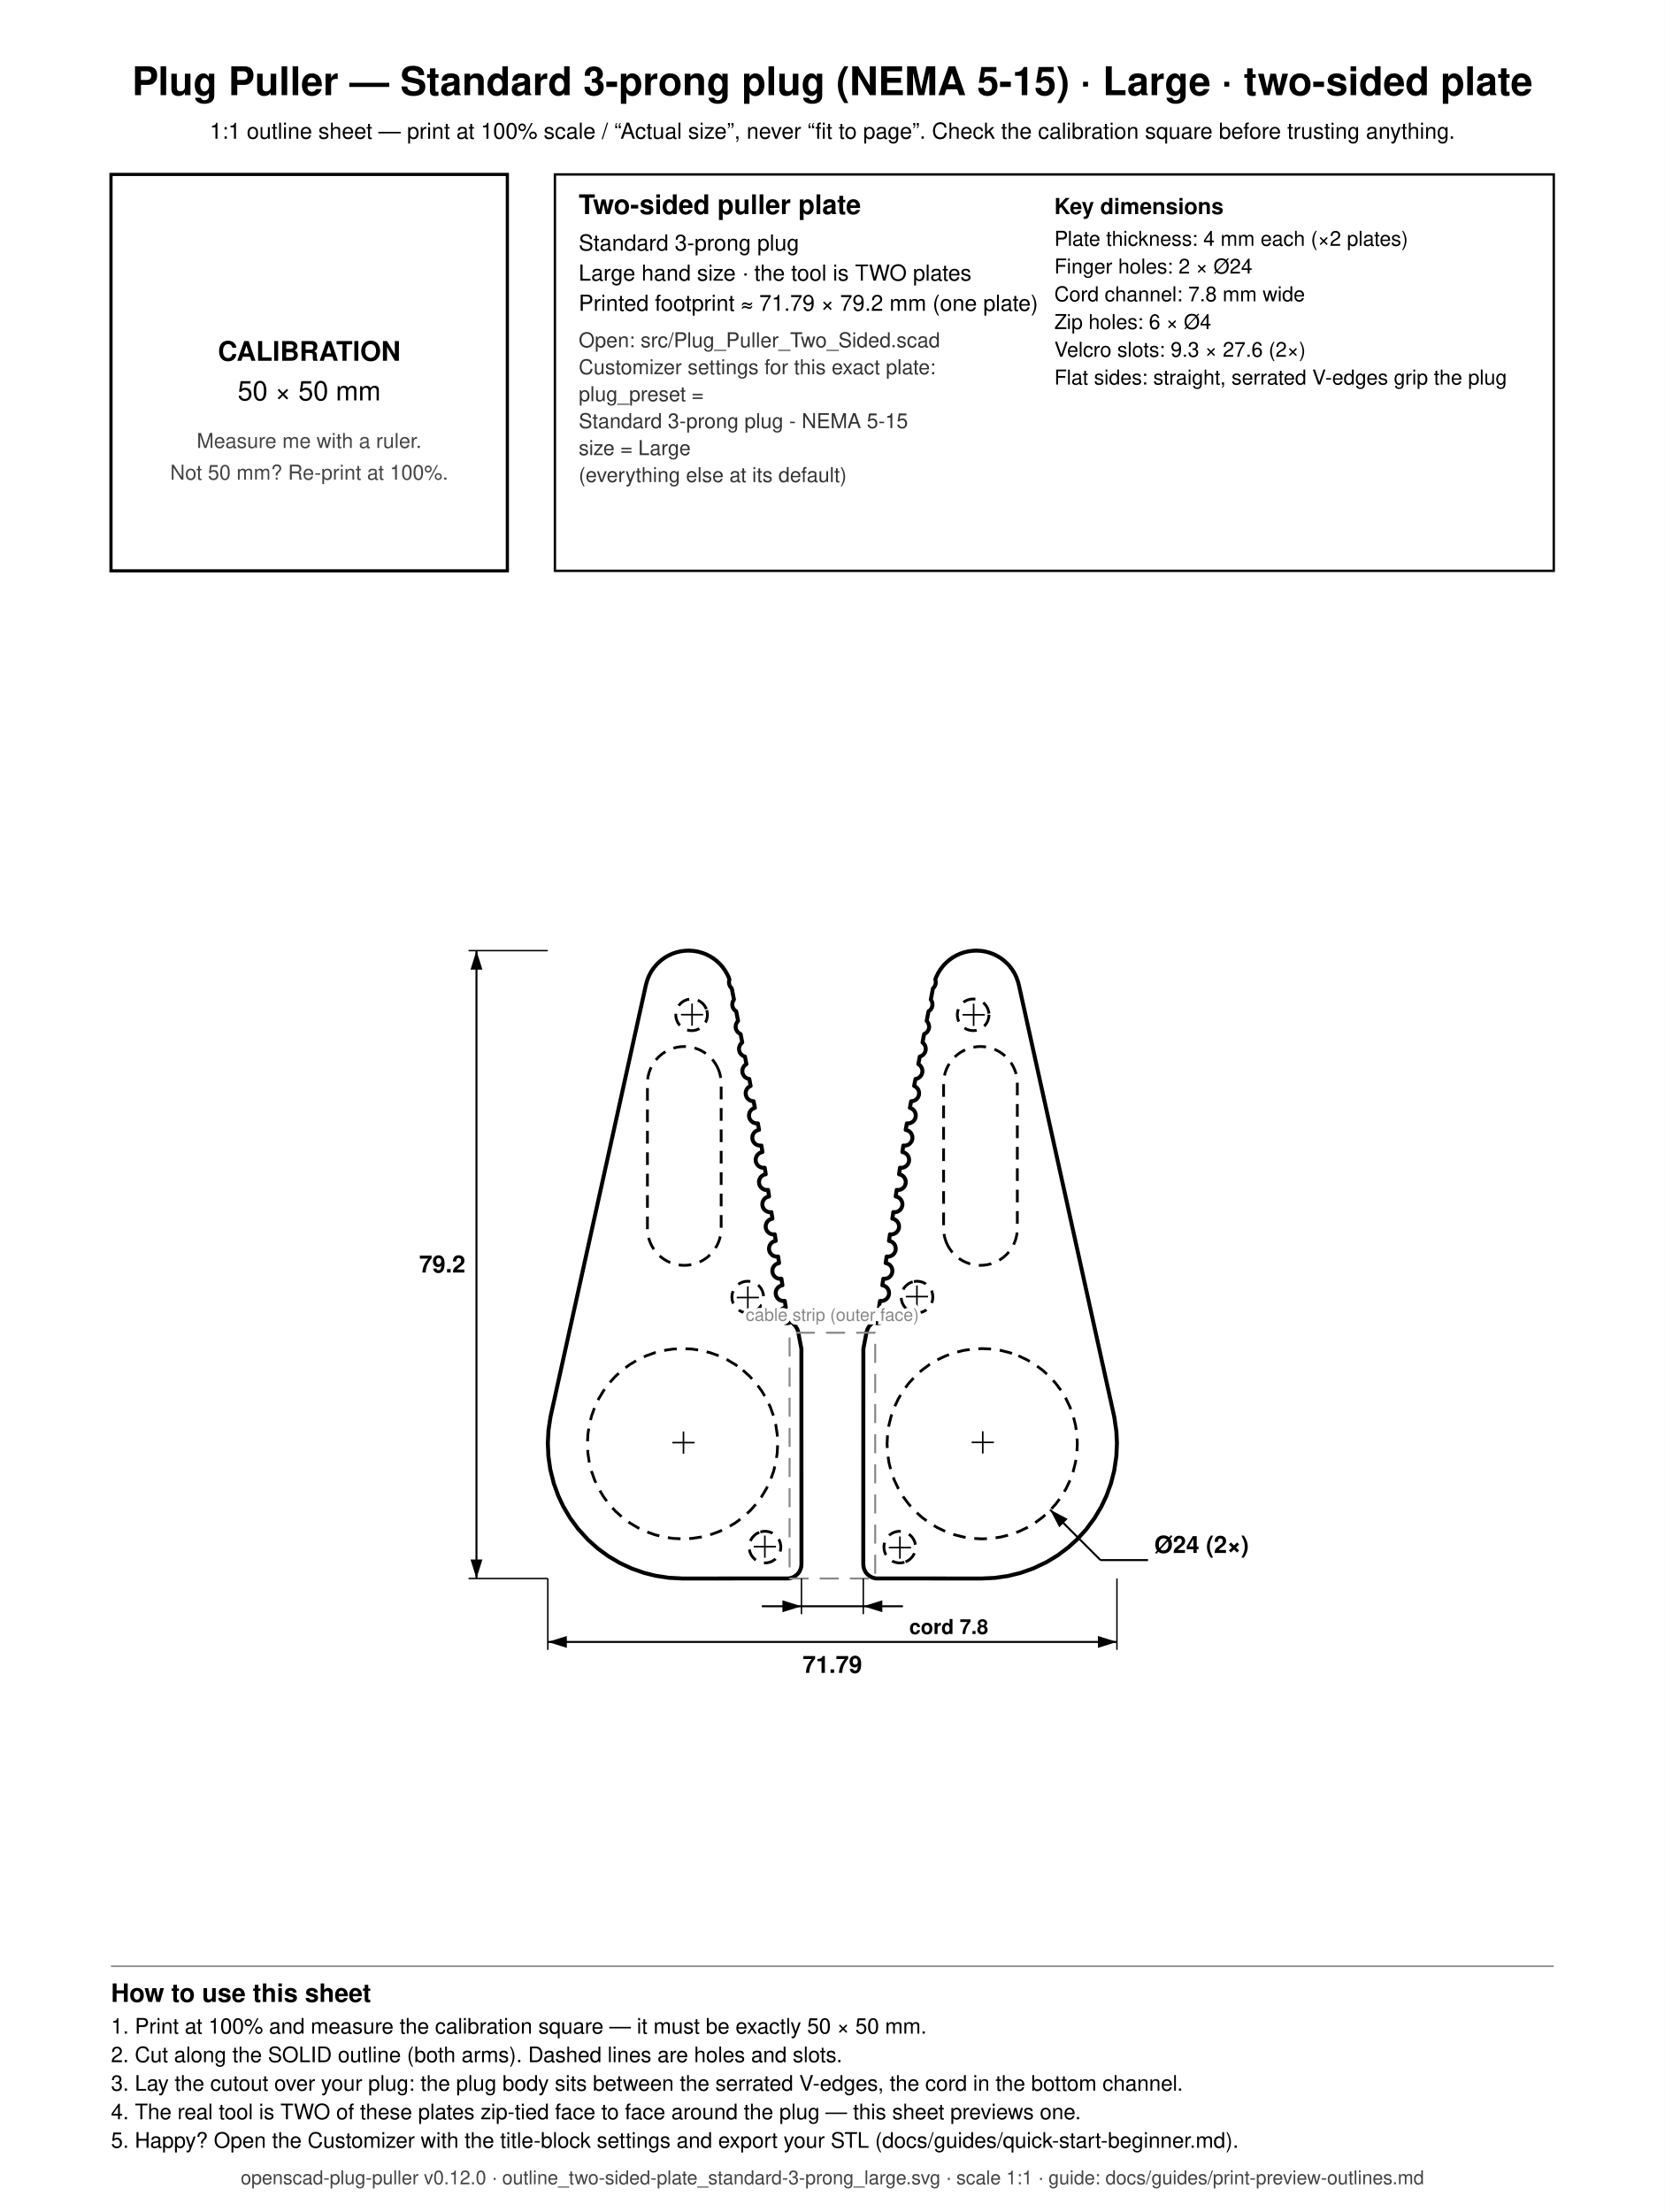
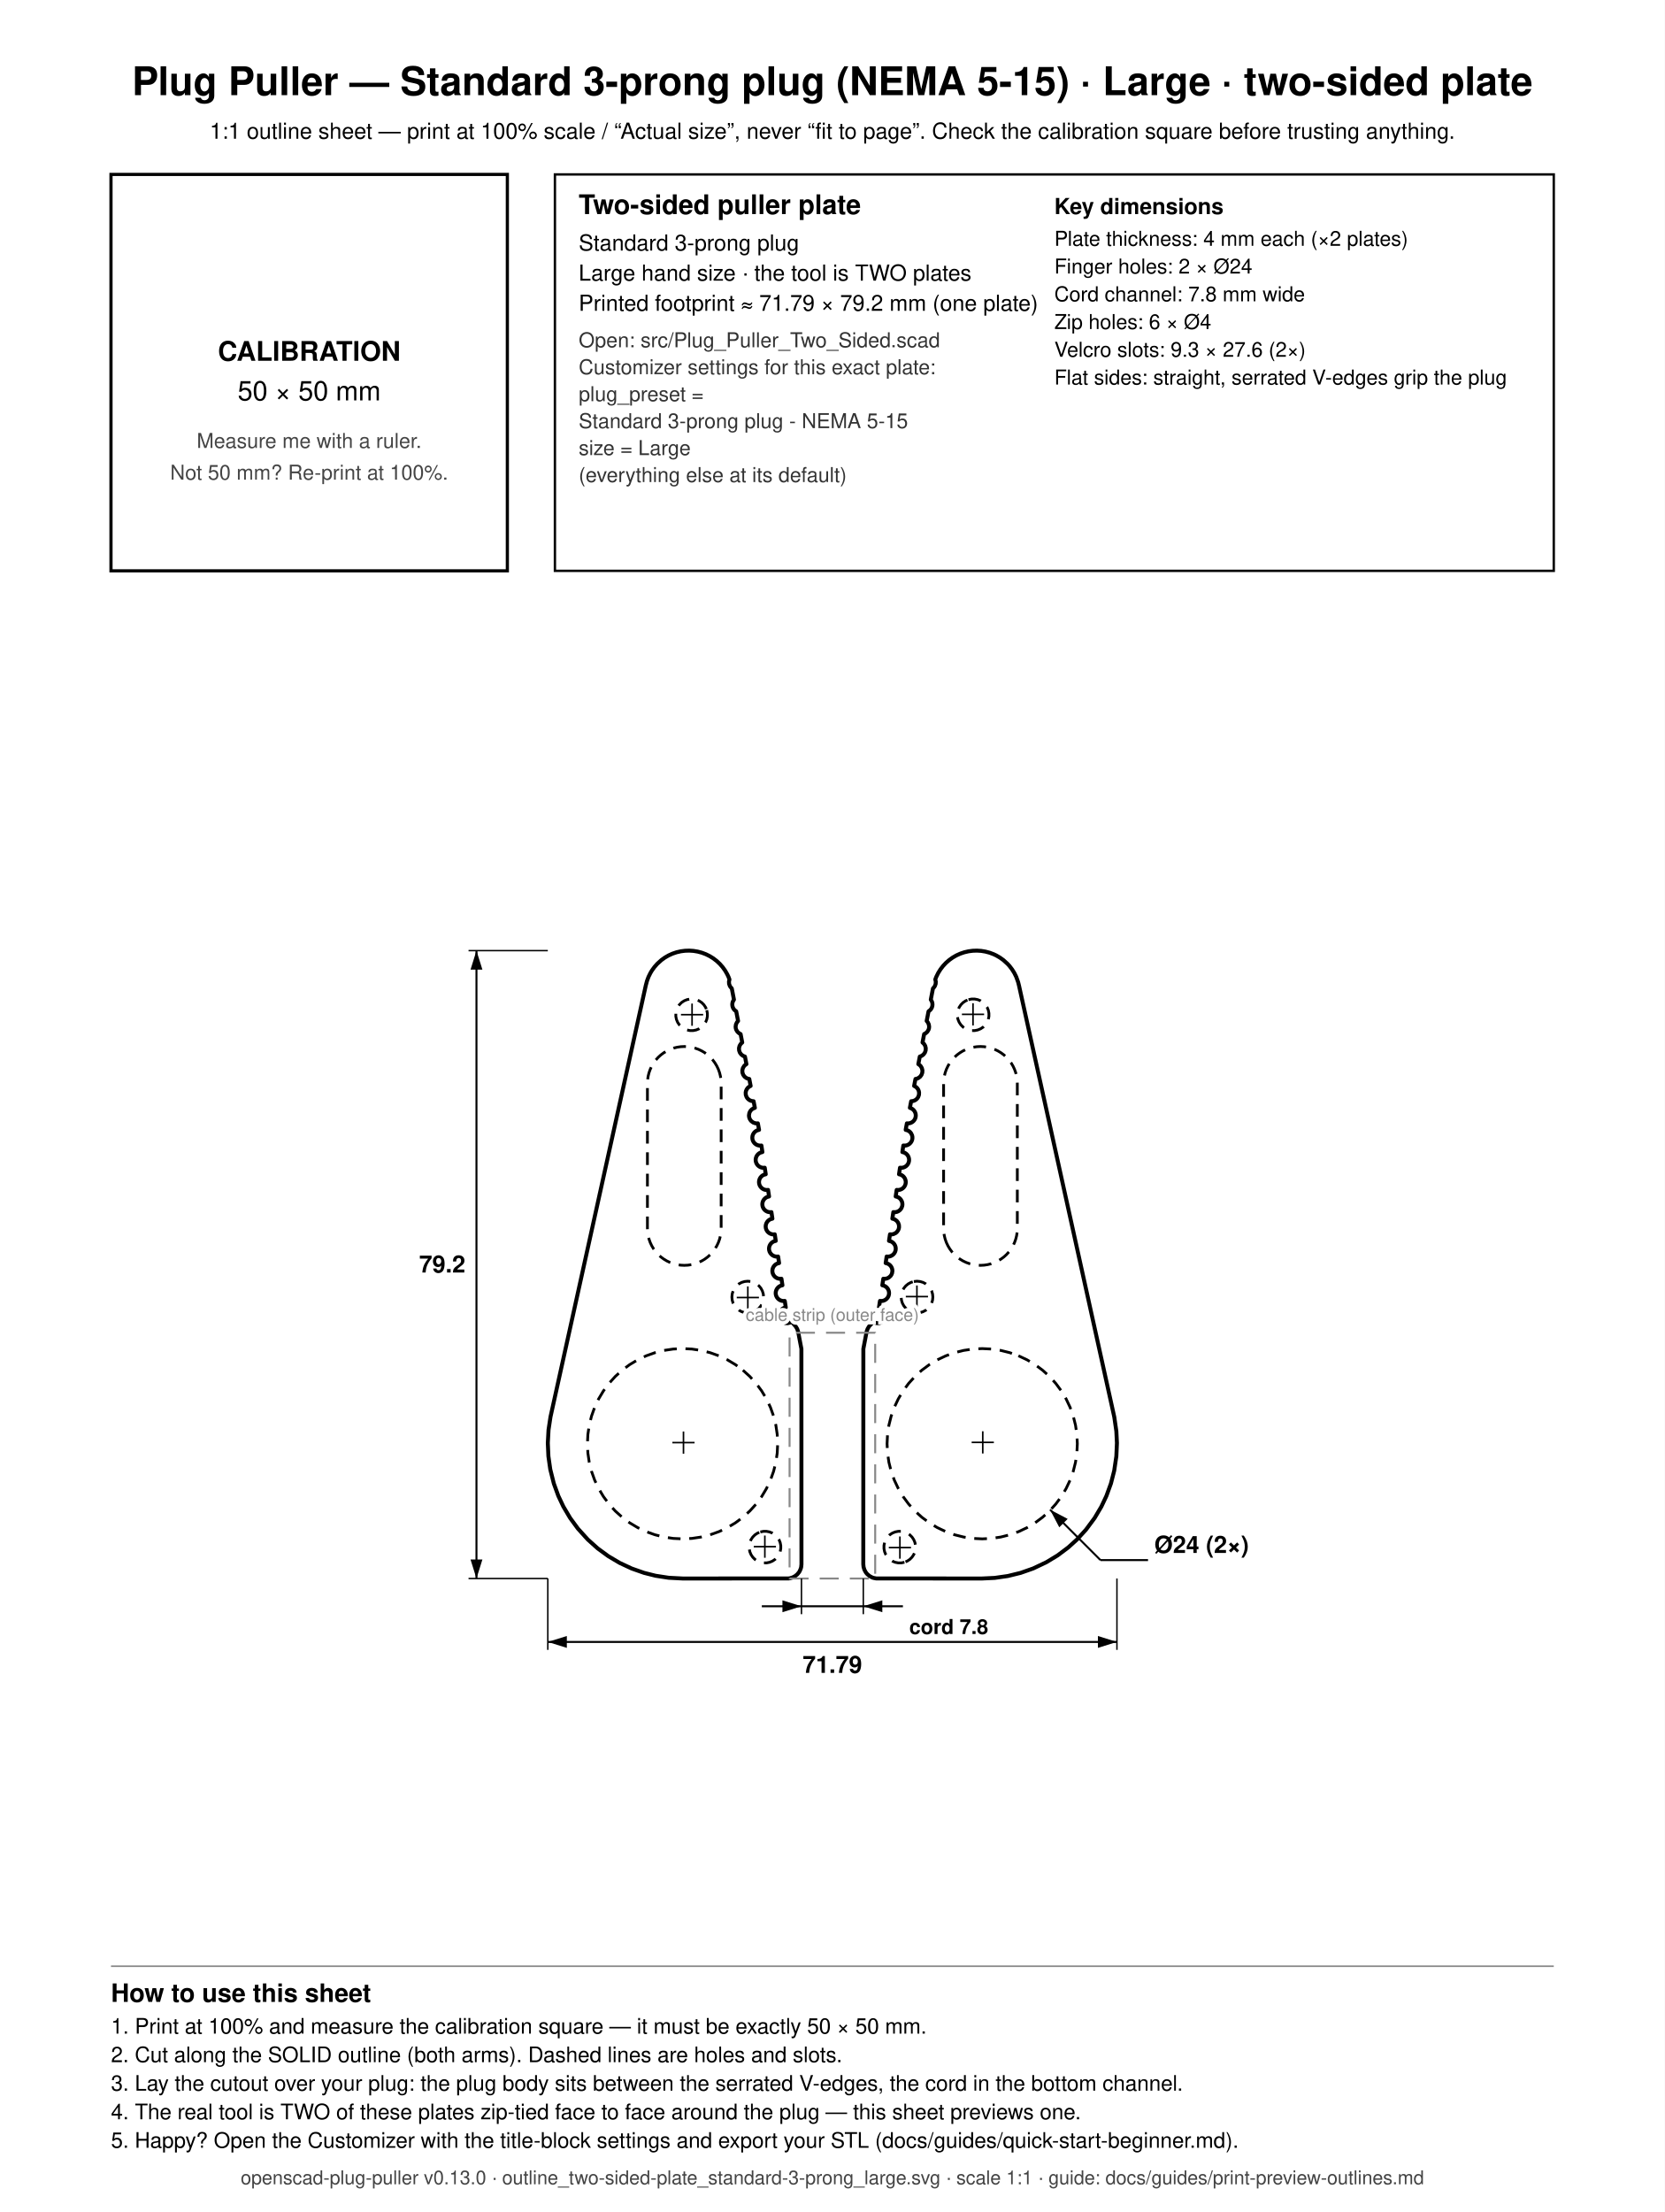
<svg xmlns="http://www.w3.org/2000/svg" width="210mm" height="279mm" viewBox="0 0 210 279">
  <rect x="0" y="0" width="210" height="279" fill="white" />
  <text x="105.000" y="12.000" font-family="Helvetica, Arial, sans-serif" font-size="5" font-weight="bold" text-anchor="middle" fill="black">Plug Puller — Standard 3-prong plug (NEMA 5-15) · Large · two-sided plate</text>
  <text x="105.000" y="17.500" font-family="Helvetica, Arial, sans-serif" font-size="2.8" font-weight="normal" text-anchor="middle" fill="black">1:1 outline sheet — print at 100% scale / “Actual size”, never “fit to page”. Check the calibration square before trusting anything.</text>
  <rect x="14" y="22" width="50" height="50" fill="none" stroke="black" stroke-width="0.4" />
  <text x="39.000" y="45.500" font-family="Helvetica, Arial, sans-serif" font-size="3.4" font-weight="bold" text-anchor="middle" fill="black">CALIBRATION</text>
  <text x="39.000" y="50.500" font-family="Helvetica, Arial, sans-serif" font-size="3.4" font-weight="normal" text-anchor="middle" fill="black">50 × 50 mm</text>
  <text x="39.000" y="56.500" font-family="Helvetica, Arial, sans-serif" font-size="2.6" font-weight="normal" text-anchor="middle" fill="#444444">Measure me with a ruler.</text>
  <text x="39.000" y="60.500" font-family="Helvetica, Arial, sans-serif" font-size="2.6" font-weight="normal" text-anchor="middle" fill="#444444">Not 50 mm? Re-print at 100%.</text>
  <rect x="70" y="22" width="126" height="50" fill="none" stroke="black" stroke-width="0.3" />
  <text x="73.000" y="27.000" font-family="Helvetica, Arial, sans-serif" font-size="3.4" font-weight="bold" text-anchor="start" fill="black">Two-sided puller plate</text>
  <text x="73.000" y="31.600" font-family="Helvetica, Arial, sans-serif" font-size="2.8" font-weight="normal" text-anchor="start" fill="black">Standard 3-prong plug</text>
  <text x="73.000" y="35.400" font-family="Helvetica, Arial, sans-serif" font-size="2.8" font-weight="normal" text-anchor="start" fill="black">Large hand size · the tool is TWO plates</text>
  <text x="73.000" y="39.200" font-family="Helvetica, Arial, sans-serif" font-size="2.8" font-weight="normal" text-anchor="start" fill="black">Printed footprint ≈ 71.79 × 79.2 mm (one plate)</text>
  <text x="73.000" y="43.800" font-family="Helvetica, Arial, sans-serif" font-size="2.6" font-weight="normal" text-anchor="start" fill="#333333">Open: src/Plug_Puller_Two_Sided.scad</text>
  <text x="73.000" y="47.200" font-family="Helvetica, Arial, sans-serif" font-size="2.6" font-weight="normal" text-anchor="start" fill="#333333">Customizer settings for this exact plate:</text>
  <text x="73.000" y="50.600" font-family="Helvetica, Arial, sans-serif" font-size="2.6" font-weight="normal" text-anchor="start" fill="#333333">  plug_preset =</text>
  <text x="73.000" y="54.000" font-family="Helvetica, Arial, sans-serif" font-size="2.6" font-weight="normal" text-anchor="start" fill="#333333">      Standard 3-prong plug - NEMA 5-15</text>
  <text x="73.000" y="57.400" font-family="Helvetica, Arial, sans-serif" font-size="2.6" font-weight="normal" text-anchor="start" fill="#333333">  size = Large</text>
  <text x="73.000" y="60.800" font-family="Helvetica, Arial, sans-serif" font-size="2.6" font-weight="normal" text-anchor="start" fill="#333333">  (everything else at its default)</text>
  <text x="133.000" y="27.000" font-family="Helvetica, Arial, sans-serif" font-size="2.8" font-weight="bold" text-anchor="start" fill="black">Key dimensions</text>
  <text x="133.000" y="31.000" font-family="Helvetica, Arial, sans-serif" font-size="2.6" font-weight="normal" text-anchor="start" fill="black">Plate thickness: 4 mm each (×2 plates)</text>
  <text x="133.000" y="34.500" font-family="Helvetica, Arial, sans-serif" font-size="2.6" font-weight="normal" text-anchor="start" fill="black">Finger holes: 2 × Ø24</text>
  <text x="133.000" y="38.000" font-family="Helvetica, Arial, sans-serif" font-size="2.6" font-weight="normal" text-anchor="start" fill="black">Cord channel: 7.8 mm wide</text>
  <text x="133.000" y="41.500" font-family="Helvetica, Arial, sans-serif" font-size="2.6" font-weight="normal" text-anchor="start" fill="black">Zip holes: 6 × Ø4</text>
  <text x="133.000" y="45.000" font-family="Helvetica, Arial, sans-serif" font-size="2.6" font-weight="normal" text-anchor="start" fill="black">Velcro slots: 9.3 × 27.6 (2×)</text>
  <text x="133.000" y="48.500" font-family="Helvetica, Arial, sans-serif" font-size="2.6" font-weight="normal" text-anchor="start" fill="black">Flat sides: straight, serrated V-edges grip the plug</text>
  <line x1="14.000" y1="248.000" x2="196.000" y2="248.000" stroke="#888888" stroke-width="0.2" />
  <text x="14.000" y="252.500" font-family="Helvetica, Arial, sans-serif" font-size="3.2" font-weight="bold" text-anchor="start" fill="black">How to use this sheet</text>
  <text x="14.000" y="256.500" font-family="Helvetica, Arial, sans-serif" font-size="2.7" font-weight="normal" text-anchor="start" fill="black">1. Print at 100% and measure the calibration square — it must be exactly 50 × 50 mm.</text>
  <text x="14.000" y="260.100" font-family="Helvetica, Arial, sans-serif" font-size="2.7" font-weight="normal" text-anchor="start" fill="black">2. Cut along the SOLID outline (both arms). Dashed lines are holes and slots.</text>
  <text x="14.000" y="263.700" font-family="Helvetica, Arial, sans-serif" font-size="2.7" font-weight="normal" text-anchor="start" fill="black">3. Lay the cutout over your plug: the plug body sits between the serrated V-edges, the cord in the bottom channel.</text>
  <text x="14.000" y="267.300" font-family="Helvetica, Arial, sans-serif" font-size="2.7" font-weight="normal" text-anchor="start" fill="black">4. The real tool is TWO of these plates zip-tied face to face around the plug — this sheet previews one.</text>
  <text x="14.000" y="270.900" font-family="Helvetica, Arial, sans-serif" font-size="2.7" font-weight="normal" text-anchor="start" fill="black">5. Happy? Open the Customizer with the title-block settings and export your STL (docs/guides/quick-start-beginner.md).</text>
-   <text x="105.000" y="275.500" font-family="Helvetica, Arial, sans-serif" font-size="2.4" font-weight="normal" text-anchor="middle" fill="#444444">openscad-plug-puller v0.12.0 · outline_two-sided-plate_standard-3-prong_large.svg · scale 1:1 · guide: docs/guides/print-preview-outlines.md</text>
+   <text x="105.000" y="275.500" font-family="Helvetica, Arial, sans-serif" font-size="2.4" font-weight="normal" text-anchor="middle" fill="#444444">openscad-plug-puller v0.13.0 · outline_two-sided-plate_standard-3-prong_large.svg · scale 1:1 · guide: docs/guides/print-preview-outlines.md</text>
  <path d="M 94.555 141.081 L 94.648 141.253 L 94.772 141.405 L 95.008 141.580 L 95.284 141.679 L 95.479 141.698 L 95.602 141.689 L 95.752 142.510 L 95.518 142.574 L 95.345 142.666 L 95.193 142.791 L 95.069 142.942 L 94.976 143.115 L 94.919 143.303 L 94.900 143.498 L 94.919 143.693 L 94.976 143.881 L 95.069 144.053 L 95.193 144.205 L 95.345 144.329 L 95.518 144.422 L 95.705 144.479 L 95.900 144.498 L 96.049 144.486 L 96.173 145.310 L 95.939 145.374 L 95.766 145.466 L 95.614 145.591 L 95.490 145.742 L 95.398 145.915 L 95.341 146.103 L 95.321 146.298 L 95.341 146.493 L 95.398 146.681 L 95.490 146.853 L 95.614 147.005 L 95.766 147.129 L 95.939 147.222 L 96.126 147.279 L 96.321 147.298 L 96.470 147.286 L 96.594 148.110 L 96.360 148.174 L 96.187 148.266 L 96.036 148.391 L 95.911 148.542 L 95.819 148.715 L 95.762 148.903 L 95.743 149.098 L 95.762 149.293 L 95.819 149.481 L 95.911 149.653 L 96.036 149.805 L 96.187 149.929 L 96.360 150.022 L 96.548 150.079 L 96.743 150.098 L 96.891 150.086 L 97.015 150.910 L 96.781 150.974 L 96.608 151.066 L 96.457 151.191 L 96.332 151.342 L 96.240 151.515 L 96.183 151.703 L 96.164 151.898 L 96.183 152.093 L 96.240 152.281 L 96.332 152.453 L 96.457 152.605 L 96.608 152.729 L 96.781 152.822 L 96.969 152.879 L 97.164 152.898 L 97.312 152.886 L 97.436 153.710 L 97.202 153.774 L 97.029 153.866 L 96.878 153.991 L 96.754 154.142 L 96.661 154.315 L 96.604 154.503 L 96.585 154.698 L 96.604 154.893 L 96.661 155.081 L 96.754 155.253 L 96.878 155.405 L 97.029 155.529 L 97.202 155.622 L 97.390 155.679 L 97.585 155.698 L 97.734 155.686 L 97.858 156.510 L 97.624 156.574 L 97.451 156.666 L 97.299 156.791 L 97.175 156.942 L 97.082 157.115 L 97.025 157.303 L 97.006 157.498 L 97.025 157.693 L 97.082 157.881 L 97.175 158.053 L 97.299 158.205 L 97.451 158.329 L 97.624 158.422 L 97.811 158.479 L 98.006 158.498 L 98.155 158.486 L 98.279 159.310 L 98.045 159.374 L 97.872 159.466 L 97.720 159.591 L 97.596 159.742 L 97.504 159.915 L 97.447 160.103 L 97.427 160.298 L 97.447 160.493 L 97.504 160.681 L 97.596 160.853 L 97.720 161.005 L 97.872 161.129 L 98.045 161.222 L 98.232 161.279 L 98.427 161.298 L 98.576 161.286 L 98.700 162.110 L 98.466 162.174 L 98.293 162.266 L 98.142 162.391 L 98.017 162.542 L 97.925 162.715 L 97.868 162.903 L 97.849 163.098 L 97.868 163.293 L 97.925 163.481 L 98.017 163.653 L 98.142 163.805 L 98.293 163.929 L 98.466 164.022 L 98.654 164.079 L 98.849 164.098 L 98.997 164.086 L 99.121 164.910 L 98.887 164.974 L 98.714 165.066 L 98.563 165.191 L 98.438 165.342 L 98.346 165.515 L 98.289 165.703 L 98.270 165.898 L 98.289 166.093 L 98.346 166.281 L 98.497 166.532 L 98.636 166.671 L 98.799 166.780 L 99.075 166.879 L 99.368 166.893 L 99.653 166.822 L 99.851 166.710 L 100.378 167.308 L 100.558 167.611 L 100.676 167.944 L 101.092 170.132 L 101.100 197.298 L 101.065 197.649 L 101.022 197.820 L 100.887 198.146 L 100.797 198.298 L 100.573 198.571 L 100.300 198.794 L 99.989 198.961 L 99.651 199.063 L 99.476 199.089 L 86.144 199.098 L 84.346 199.003 L 82.698 198.750 L 81.251 198.387 L 79.678 197.834 L 78.166 197.128 L 76.731 196.278 L 75.386 195.292 L 74.145 194.178 L 72.906 192.811 L 71.920 191.467 L 71.070 190.032 L 70.432 188.683 L 69.862 187.116 L 69.414 185.327 L 69.178 183.676 L 69.104 182.010 L 69.195 180.344 L 69.440 178.720 L 81.462 124.300 L 81.617 123.718 L 81.806 123.213 L 82.045 122.729 L 82.231 122.418 L 82.546 121.980 L 82.902 121.574 L 83.432 121.094 L 83.870 120.779 L 84.337 120.509 L 84.829 120.287 L 85.339 120.113 L 85.864 119.991 L 86.399 119.920 L 86.938 119.902 L 87.477 119.937 L 88.009 120.025 L 88.530 120.164 L 89.035 120.354 L 89.519 120.593 L 89.977 120.877 L 90.405 121.206 L 90.798 121.574 L 91.154 121.980 L 91.469 122.418 L 91.738 122.885 L 91.894 123.213 L 92.019 123.539 L 91.957 123.800 L 91.971 124.093 L 92.070 124.369 L 92.179 124.532 L 92.310 124.664 L 92.584 126.084 L 92.449 126.315 L 92.392 126.503 L 92.373 126.698 L 92.392 126.893 L 92.449 127.081 L 92.541 127.253 L 92.666 127.405 L 92.870 127.561 L 93.105 128.775 L 92.963 128.942 L 92.837 129.208 L 92.794 129.498 L 92.813 129.693 L 92.870 129.881 L 93.021 130.132 L 93.239 130.329 L 93.424 130.426 L 93.629 131.489 L 93.442 131.663 L 93.291 131.915 L 93.220 132.200 L 93.235 132.493 L 93.333 132.769 L 93.508 133.005 L 93.744 133.180 L 93.973 133.267 L 94.158 134.220 L 94.002 134.325 L 93.864 134.463 L 93.713 134.715 L 93.641 135.000 L 93.656 135.293 L 93.755 135.569 L 93.929 135.805 L 94.165 135.980 L 94.346 136.055 L 94.519 136.090 L 94.689 136.969 L 94.586 137.016 L 94.423 137.125 L 94.285 137.263 L 94.176 137.426 L 94.101 137.608 L 94.063 137.800 L 94.077 138.093 L 94.176 138.369 L 94.285 138.532 L 94.423 138.671 L 94.586 138.780 L 94.768 138.855 L 94.960 138.893 L 95.062 138.898 L 95.223 139.732 L 95.008 139.816 L 94.845 139.925 L 94.706 140.063 L 94.597 140.226 L 94.522 140.408 L 94.479 140.698 L 94.498 140.893 L 94.555 141.081 Z" fill="none" stroke="black" stroke-width="0.5" stroke-linejoin="round" />
  <path d="M 95.911 193.227 L 96.304 193.148 L 96.696 193.148 L 97.080 193.224 L 97.443 193.374 L 97.769 193.592 L 98.046 193.869 L 98.264 194.195 L 98.414 194.557 L 98.490 194.942 L 98.490 195.334 L 98.414 195.718 L 98.264 196.080 L 98.046 196.406 L 97.769 196.684 L 97.443 196.901 L 97.080 197.051 L 96.696 197.128 L 96.304 197.128 L 95.920 197.051 L 95.557 196.901 L 95.231 196.684 L 94.954 196.406 L 94.736 196.080 L 94.586 195.718 L 94.510 195.334 L 94.510 194.942 L 94.586 194.557 L 94.736 194.195 L 94.954 193.869 L 95.231 193.592 L 95.557 193.374 L 95.911 193.227 Z" fill="none" stroke="black" stroke-width="0.35" stroke-linejoin="round" stroke-dasharray="1.6,1.1" />
  <path d="M 94.722 165.557 L 94.324 165.598 L 93.934 165.559 L 93.559 165.445 L 93.213 165.261 L 92.910 165.012 L 92.661 164.709 L 92.476 164.363 L 92.363 163.988 L 92.324 163.598 L 92.363 163.208 L 92.476 162.833 L 92.661 162.487 L 92.910 162.184 L 93.213 161.935 L 93.559 161.750 L 93.934 161.637 L 94.324 161.598 L 94.714 161.637 L 95.089 161.750 L 95.435 161.935 L 95.738 162.184 L 95.987 162.487 L 96.171 162.833 L 96.285 163.208 L 96.324 163.598 L 96.285 163.988 L 96.171 164.363 L 95.987 164.709 L 95.738 165.012 L 95.435 165.261 L 95.089 165.445 L 94.722 165.557 Z" fill="none" stroke="black" stroke-width="0.35" stroke-linejoin="round" stroke-dasharray="1.6,1.1" />
  <path d="M 90.416 134.448 L 90.615 134.865 L 90.771 135.302 L 90.880 135.737 L 90.947 136.188 L 90.970 136.650 L 90.970 154.946 L 90.947 155.407 L 90.880 155.859 L 90.769 156.301 L 90.615 156.731 L 90.419 157.143 L 90.184 157.534 L 89.912 157.900 L 89.606 158.238 L 89.267 158.545 L 88.900 158.816 L 88.509 159.050 L 88.096 159.245 L 87.666 159.398 L 87.224 159.509 L 86.772 159.576 L 86.317 159.598 L 85.861 159.575 L 85.409 159.508 L 84.974 159.398 L 84.544 159.245 L 84.125 159.047 L 83.740 158.816 L 83.373 158.545 L 83.030 158.233 L 82.724 157.895 L 82.456 157.534 L 82.218 157.136 L 82.026 156.731 L 81.872 156.301 L 81.759 155.851 L 81.692 155.400 L 81.670 154.946 L 81.670 136.650 L 81.693 136.188 L 81.760 135.737 L 81.870 135.302 L 82.023 134.872 L 82.221 134.453 L 82.456 134.061 L 82.724 133.701 L 83.035 133.357 L 83.368 133.056 L 83.734 132.784 L 84.132 132.545 L 84.544 132.351 L 84.967 132.199 L 85.417 132.087 L 85.861 132.021 L 86.317 131.998 L 86.780 132.021 L 87.231 132.088 L 87.666 132.197 L 88.103 132.353 L 88.515 132.549 L 88.900 132.780 L 89.273 133.056 L 89.606 133.357 L 89.912 133.695 L 90.184 134.061 L 90.416 134.448 Z" fill="none" stroke="black" stroke-width="0.35" stroke-linejoin="round" stroke-dasharray="1.6,1.1" />
  <path d="M 93.710 172.820 L 94.583 173.610 L 95.374 174.482 L 96.075 175.428 L 96.681 176.438 L 97.185 177.502 L 97.582 178.611 L 97.869 179.753 L 98.042 180.918 L 98.100 182.094 L 98.042 183.270 L 97.870 184.435 L 97.584 185.578 L 97.188 186.687 L 96.685 187.751 L 96.080 188.762 L 95.378 189.708 L 94.588 190.580 L 93.715 191.371 L 92.770 192.073 L 91.760 192.679 L 90.696 193.183 L 89.587 193.580 L 88.445 193.866 L 87.280 194.040 L 86.104 194.098 L 84.927 194.040 L 83.763 193.868 L 82.620 193.582 L 81.511 193.186 L 80.447 192.682 L 79.436 192.077 L 78.490 191.376 L 77.617 190.586 L 76.826 189.713 L 76.125 188.768 L 75.519 187.758 L 75.015 186.693 L 74.618 185.585 L 74.331 184.442 L 74.158 183.278 L 74.100 182.102 L 74.158 180.925 L 74.330 179.760 L 74.616 178.618 L 75.012 177.509 L 75.515 176.444 L 76.120 175.434 L 76.822 174.488 L 77.612 173.615 L 78.485 172.824 L 79.430 172.122 L 80.440 171.517 L 81.504 171.013 L 82.613 170.616 L 83.755 170.329 L 84.920 170.156 L 86.096 170.098 L 87.273 170.155 L 88.437 170.328 L 89.580 170.614 L 90.689 171.010 L 91.753 171.513 L 92.764 172.118 L 93.710 172.820 Z" fill="none" stroke="black" stroke-width="0.35" stroke-linejoin="round" stroke-dasharray="1.6,1.1" />
  <path d="M 89.154 127.412 L 89.232 127.802 L 89.232 128.194 L 89.156 128.578 L 89.006 128.940 L 88.788 129.266 L 88.511 129.544 L 88.185 129.761 L 87.823 129.911 L 87.438 129.988 L 87.046 129.988 L 86.662 129.911 L 86.299 129.761 L 85.973 129.544 L 85.696 129.266 L 85.478 128.940 L 85.328 128.578 L 85.252 128.194 L 85.252 127.802 L 85.328 127.417 L 85.478 127.055 L 85.696 126.729 L 85.973 126.452 L 86.299 126.234 L 86.662 126.084 L 87.046 126.008 L 87.438 126.008 L 87.823 126.084 L 88.185 126.234 L 88.511 126.452 L 88.788 126.729 L 89.006 127.055 L 89.154 127.412 Z" fill="none" stroke="black" stroke-width="0.35" stroke-linejoin="round" stroke-dasharray="1.6,1.1" />
  <path d="M 113.123 155.404 L 113.297 155.169 L 113.372 154.988 L 113.410 154.796 L 113.396 154.503 L 113.297 154.226 L 113.122 153.991 L 112.886 153.816 L 112.705 153.741 L 112.564 153.710 L 112.688 152.886 L 112.934 152.893 L 113.126 152.855 L 113.308 152.780 L 113.471 152.671 L 113.609 152.532 L 113.718 152.369 L 113.817 152.093 L 113.836 151.898 L 113.817 151.703 L 113.760 151.515 L 113.609 151.263 L 113.471 151.125 L 113.308 151.016 L 113.126 150.941 L 112.985 150.910 L 113.109 150.086 L 113.355 150.093 L 113.548 150.055 L 113.729 149.980 L 113.892 149.871 L 114.030 149.732 L 114.139 149.569 L 114.214 149.388 L 114.253 149.196 L 114.253 149.000 L 114.214 148.808 L 114.139 148.626 L 114.030 148.463 L 113.892 148.325 L 113.729 148.216 L 113.548 148.141 L 113.406 148.110 L 113.530 147.286 L 113.777 147.293 L 113.969 147.255 L 114.150 147.180 L 114.313 147.071 L 114.452 146.932 L 114.560 146.769 L 114.636 146.588 L 114.674 146.396 L 114.674 146.200 L 114.636 146.008 L 114.560 145.826 L 114.452 145.663 L 114.313 145.525 L 114.150 145.416 L 113.969 145.341 L 113.827 145.310 L 113.951 144.486 L 114.198 144.493 L 114.390 144.455 L 114.571 144.380 L 114.734 144.271 L 114.873 144.132 L 114.982 143.969 L 115.057 143.788 L 115.095 143.596 L 115.095 143.400 L 115.057 143.208 L 114.931 142.942 L 114.807 142.791 L 114.655 142.666 L 114.482 142.574 L 114.248 142.510 L 114.274 142.343 L 114.398 141.689 L 114.521 141.698 L 114.716 141.679 L 114.904 141.622 L 115.077 141.529 L 115.228 141.405 L 115.352 141.253 L 115.445 141.081 L 115.502 140.893 L 115.521 140.698 L 115.502 140.503 L 115.445 140.315 L 115.352 140.142 L 115.228 139.991 L 115.077 139.866 L 114.904 139.774 L 114.777 139.732 L 114.938 138.898 L 115.040 138.893 L 115.232 138.855 L 115.414 138.780 L 115.577 138.671 L 115.715 138.532 L 115.824 138.369 L 115.923 138.093 L 115.937 137.800 L 115.899 137.608 L 115.824 137.426 L 115.715 137.263 L 115.577 137.125 L 115.414 137.016 L 115.311 136.969 L 115.481 136.090 L 115.654 136.055 L 115.835 135.980 L 116.071 135.805 L 116.245 135.569 L 116.344 135.293 L 116.359 135.000 L 116.287 134.715 L 116.136 134.463 L 115.998 134.325 L 115.842 134.220 L 116.027 133.267 L 116.256 133.180 L 116.492 133.005 L 116.667 132.769 L 116.765 132.493 L 116.780 132.200 L 116.709 131.915 L 116.558 131.663 L 116.371 131.489 L 116.576 130.426 L 116.761 130.329 L 116.979 130.132 L 117.130 129.881 L 117.187 129.693 L 117.206 129.498 L 117.163 129.208 L 117.037 128.942 L 116.895 128.775 L 117.130 127.561 L 117.334 127.405 L 117.459 127.253 L 117.551 127.081 L 117.608 126.893 L 117.627 126.698 L 117.608 126.503 L 117.551 126.315 L 117.416 126.084 L 117.690 124.664 L 117.821 124.532 L 117.930 124.369 L 118.029 124.093 L 118.043 123.800 L 117.981 123.539 L 118.106 123.213 L 118.345 122.729 L 118.630 122.271 L 118.958 121.843 L 119.326 121.449 L 119.732 121.094 L 120.170 120.779 L 120.637 120.509 L 121.129 120.287 L 121.639 120.113 L 122.164 119.991 L 122.699 119.920 L 123.238 119.902 L 123.777 119.937 L 124.309 120.025 L 124.830 120.164 L 125.335 120.354 L 125.663 120.509 L 126.130 120.779 L 126.568 121.094 L 127.098 121.574 L 127.342 121.843 L 127.670 122.271 L 127.955 122.729 L 128.194 123.213 L 128.435 123.887 L 128.550 124.349 L 140.560 178.720 L 140.822 180.520 L 140.896 182.010 L 140.822 183.676 L 140.552 185.500 L 140.138 187.116 L 139.568 188.683 L 138.930 190.032 L 138.080 191.467 L 136.982 192.948 L 135.855 194.178 L 134.750 195.180 L 133.416 196.180 L 131.990 197.045 L 130.322 197.834 L 128.749 198.387 L 127.129 198.784 L 125.478 199.020 L 123.856 199.098 L 110.524 199.089 L 110.177 199.020 L 110.011 198.961 L 109.700 198.794 L 109.427 198.571 L 109.309 198.440 L 109.203 198.298 L 109.037 197.987 L 108.935 197.649 L 108.900 197.298 L 108.908 170.132 L 109.324 167.944 L 109.442 167.611 L 109.622 167.308 L 110.149 166.710 L 110.347 166.822 L 110.632 166.893 L 110.925 166.879 L 111.201 166.780 L 111.364 166.671 L 111.503 166.532 L 111.612 166.369 L 111.687 166.188 L 111.730 165.898 L 111.711 165.703 L 111.654 165.515 L 111.562 165.342 L 111.437 165.191 L 111.286 165.066 L 111.113 164.974 L 110.879 164.910 L 111.003 164.086 L 111.151 164.098 L 111.346 164.079 L 111.534 164.022 L 111.707 163.929 L 111.858 163.805 L 111.983 163.653 L 112.075 163.481 L 112.132 163.293 L 112.151 163.098 L 112.132 162.903 L 112.075 162.715 L 111.983 162.542 L 111.858 162.391 L 111.707 162.266 L 111.534 162.174 L 111.300 162.110 L 111.424 161.286 L 111.573 161.298 L 111.768 161.279 L 111.955 161.222 L 112.128 161.129 L 112.346 160.932 L 112.454 160.769 L 112.529 160.588 L 112.573 160.298 L 112.553 160.103 L 112.496 159.915 L 112.404 159.742 L 112.280 159.591 L 112.128 159.466 L 111.955 159.374 L 111.721 159.310 L 111.845 158.486 L 111.994 158.498 L 112.189 158.479 L 112.376 158.422 L 112.549 158.329 L 112.701 158.205 L 112.825 158.053 L 112.918 157.881 L 112.975 157.693 L 112.994 157.498 L 112.975 157.303 L 112.918 157.115 L 112.825 156.942 L 112.701 156.791 L 112.549 156.666 L 112.376 156.574 L 112.142 156.510 L 112.266 155.686 L 112.513 155.693 L 112.705 155.655 L 112.971 155.529 L 113.123 155.404 Z" fill="none" stroke="black" stroke-width="0.5" stroke-linejoin="round" />
  <path d="M 119.584 157.148 L 119.385 156.731 L 119.229 156.294 L 119.120 155.859 L 119.053 155.407 L 119.030 154.946 L 119.030 136.650 L 119.053 136.188 L 119.120 135.737 L 119.231 135.295 L 119.385 134.865 L 119.581 134.453 L 119.816 134.061 L 120.088 133.695 L 120.394 133.357 L 120.733 133.051 L 121.100 132.780 L 121.491 132.545 L 121.904 132.351 L 122.334 132.197 L 122.776 132.087 L 123.228 132.020 L 123.683 131.998 L 124.139 132.021 L 124.591 132.088 L 125.026 132.197 L 125.456 132.351 L 125.875 132.549 L 126.260 132.780 L 126.627 133.051 L 126.970 133.363 L 127.276 133.701 L 127.544 134.061 L 127.782 134.459 L 127.974 134.865 L 128.128 135.295 L 128.241 135.744 L 128.308 136.196 L 128.330 136.650 L 128.330 154.946 L 128.307 155.407 L 128.240 155.859 L 128.130 156.294 L 127.977 156.724 L 127.779 157.143 L 127.544 157.534 L 127.276 157.895 L 126.965 158.238 L 126.632 158.540 L 126.266 158.812 L 125.868 159.050 L 125.456 159.245 L 125.033 159.396 L 124.583 159.509 L 124.139 159.575 L 123.683 159.598 L 123.220 159.575 L 122.769 159.508 L 122.334 159.398 L 121.897 159.242 L 121.485 159.047 L 121.100 158.816 L 120.727 158.540 L 120.394 158.238 L 120.088 157.900 L 119.816 157.534 L 119.584 157.148 Z" fill="none" stroke="black" stroke-width="0.35" stroke-linejoin="round" stroke-dasharray="1.6,1.1" />
  <path d="M 115.278 161.639 L 115.676 161.598 L 116.066 161.637 L 116.441 161.750 L 116.787 161.935 L 117.090 162.184 L 117.339 162.487 L 117.524 162.833 L 117.637 163.208 L 117.676 163.598 L 117.637 163.988 L 117.524 164.363 L 117.339 164.709 L 117.090 165.012 L 116.787 165.261 L 116.441 165.445 L 116.066 165.559 L 115.676 165.598 L 115.286 165.559 L 114.911 165.445 L 114.565 165.261 L 114.262 165.012 L 114.013 164.709 L 113.829 164.363 L 113.715 163.988 L 113.676 163.598 L 113.715 163.208 L 113.829 162.833 L 114.013 162.487 L 114.262 162.184 L 114.565 161.935 L 114.911 161.750 L 115.278 161.639 Z" fill="none" stroke="black" stroke-width="0.35" stroke-linejoin="round" stroke-dasharray="1.6,1.1" />
-   <path d="M 124.757 127.989 L 124.719 128.388 L 124.605 128.763 L 124.421 129.109 L 124.172 129.412 L 123.869 129.661 L 123.523 129.845 L 123.148 129.959 L 122.758 129.998 L 122.368 129.959 L 121.993 129.845 L 121.647 129.661 L 121.344 129.412 L 121.095 129.109 L 120.910 128.763 L 120.797 128.388 L 120.758 127.998 L 120.797 127.608 L 120.910 127.233 L 121.095 126.887 L 121.344 126.584 L 121.647 126.335 L 121.993 126.150 L 122.368 126.037 L 122.758 125.998 L 123.148 126.037 L 123.523 126.150 L 123.869 126.335 L 124.172 126.584 L 124.421 126.887 L 124.605 127.233 L 124.719 127.608 L 124.757 127.989 Z" fill="none" stroke="black" stroke-width="0.35" stroke-linejoin="round" stroke-dasharray="1.6,1.1" />
  <path d="M 114.089 197.049 L 113.696 197.128 L 113.304 197.128 L 112.920 197.051 L 112.557 196.901 L 112.231 196.684 L 111.954 196.406 L 111.736 196.080 L 111.586 195.718 L 111.510 195.334 L 111.510 194.942 L 111.586 194.557 L 111.736 194.195 L 111.954 193.869 L 112.231 193.592 L 112.557 193.374 L 112.920 193.224 L 113.304 193.148 L 113.696 193.148 L 114.080 193.224 L 114.443 193.374 L 114.769 193.592 L 115.046 193.869 L 115.264 194.195 L 115.414 194.557 L 115.490 194.942 L 115.490 195.334 L 115.414 195.718 L 115.264 196.080 L 115.046 196.406 L 114.769 196.684 L 114.443 196.901 L 114.089 197.049 Z" fill="none" stroke="black" stroke-width="0.35" stroke-linejoin="round" stroke-dasharray="1.6,1.1" />
  <path d="M 128.469 171.003 L 129.553 171.513 L 130.564 172.118 L 131.510 172.820 L 132.383 173.610 L 133.174 174.482 L 133.875 175.428 L 134.481 176.438 L 134.985 177.502 L 135.382 178.611 L 135.669 179.753 L 135.842 180.918 L 135.900 182.094 L 135.842 183.270 L 135.670 184.435 L 135.384 185.578 L 134.988 186.687 L 134.485 187.751 L 133.880 188.762 L 133.178 189.708 L 132.388 190.580 L 131.515 191.371 L 130.570 192.073 L 129.560 192.679 L 128.496 193.183 L 127.387 193.580 L 126.245 193.866 L 125.080 194.040 L 123.904 194.098 L 122.727 194.040 L 121.563 193.868 L 120.420 193.582 L 119.311 193.186 L 118.247 192.682 L 117.236 192.077 L 116.290 191.376 L 115.417 190.586 L 114.626 189.713 L 113.925 188.768 L 113.319 187.758 L 112.815 186.693 L 112.418 185.585 L 112.131 184.442 L 111.958 183.278 L 111.900 182.102 L 111.958 180.925 L 112.130 179.760 L 112.416 178.618 L 112.812 177.509 L 113.315 176.444 L 113.920 175.434 L 114.622 174.488 L 115.412 173.615 L 116.285 172.824 L 117.230 172.122 L 118.240 171.517 L 119.304 171.013 L 120.413 170.616 L 121.555 170.329 L 122.720 170.156 L 123.896 170.098 L 125.073 170.155 L 126.237 170.328 L 127.380 170.614 L 128.469 171.003 Z" fill="none" stroke="black" stroke-width="0.35" stroke-linejoin="round" stroke-dasharray="1.6,1.1" />
+   <path d="M 122.172 126.086 L 122.562 126.008 L 122.954 126.008 L 123.338 126.084 L 123.701 126.234 L 124.027 126.452 L 124.304 126.729 L 124.522 127.055 L 124.672 127.417 L 124.748 127.802 L 124.748 128.194 L 124.672 128.578 L 124.522 128.940 L 124.304 129.266 L 124.027 129.544 L 123.701 129.761 L 123.338 129.911 L 122.954 129.988 L 122.562 129.988 L 122.177 129.911 L 121.815 129.761 L 121.489 129.544 L 121.212 129.266 L 120.994 128.940 L 120.844 128.578 L 120.768 128.194 L 120.768 127.802 L 120.844 127.417 L 120.994 127.055 L 121.212 126.729 L 121.489 126.452 L 121.815 126.234 L 122.172 126.086 Z" fill="none" stroke="black" stroke-width="0.35" stroke-linejoin="round" stroke-dasharray="1.6,1.1" />
  <line x1="95.082" y1="195.080" x2="97.882" y2="195.080" stroke="black" stroke-width="0.2" />
  <line x1="96.482" y1="193.680" x2="96.482" y2="196.480" stroke="black" stroke-width="0.2" />
  <line x1="92.936" y1="163.657" x2="95.736" y2="163.657" stroke="black" stroke-width="0.2" />
  <line x1="94.336" y1="162.257" x2="94.336" y2="165.057" stroke="black" stroke-width="0.2" />
  <line x1="84.817" y1="181.955" x2="87.617" y2="181.955" stroke="black" stroke-width="0.2" />
  <line x1="86.217" y1="180.555" x2="86.217" y2="183.355" stroke="black" stroke-width="0.2" />
  <line x1="85.900" y1="127.980" x2="88.700" y2="127.980" stroke="black" stroke-width="0.2" />
  <line x1="87.300" y1="126.580" x2="87.300" y2="129.380" stroke="black" stroke-width="0.2" />
  <line x1="114.264" y1="163.538" x2="117.064" y2="163.538" stroke="black" stroke-width="0.2" />
  <line x1="115.664" y1="162.138" x2="115.664" y2="164.938" stroke="black" stroke-width="0.2" />
-   <line x1="121.419" y1="127.998" x2="124.219" y2="127.998" stroke="black" stroke-width="0.2" />
-   <line x1="122.819" y1="126.598" x2="122.819" y2="129.398" stroke="black" stroke-width="0.2" />
  <line x1="112.118" y1="195.196" x2="114.918" y2="195.196" stroke="black" stroke-width="0.2" />
  <line x1="113.518" y1="193.796" x2="113.518" y2="196.596" stroke="black" stroke-width="0.2" />
  <line x1="122.570" y1="181.927" x2="125.370" y2="181.927" stroke="black" stroke-width="0.2" />
  <line x1="123.970" y1="180.527" x2="123.970" y2="183.327" stroke="black" stroke-width="0.2" />
+   <line x1="121.340" y1="127.940" x2="124.140" y2="127.940" stroke="black" stroke-width="0.2" />
+   <line x1="122.740" y1="126.540" x2="122.740" y2="129.340" stroke="black" stroke-width="0.2" />
  <path d="M 99.600 199.098 L 110.400 199.098 L 110.400 168.098 L 99.600 168.098 Z" fill="none" stroke="#888888" stroke-width="0.25" stroke-linejoin="round" stroke-dasharray="2.4,1.4" />
  <text x="105.000" y="166.598" font-family="Helvetica, Arial, sans-serif" font-size="2.2" font-weight="normal" text-anchor="middle" fill="#888888" paint-order="stroke" stroke="white" stroke-width="0.9">cable strip (outer face)</text>
  <line x1="69.104" y1="119.902" x2="59.104" y2="119.902" stroke="black" stroke-width="0.18" />
  <line x1="69.104" y1="199.098" x2="59.104" y2="199.098" stroke="black" stroke-width="0.18" />
  <line x1="60.104" y1="119.902" x2="60.104" y2="199.098" stroke="black" stroke-width="0.25" />
  <polygon points="60.104,119.902 60.854,122.302 59.354,122.302" fill="black" />
  <polygon points="60.104,199.098 59.354,196.698 60.854,196.698" fill="black" />
  <text x="58.704" y="160.500" font-family="Helvetica, Arial, sans-serif" font-size="3" font-weight="bold" text-anchor="end" fill="black" paint-order="stroke" stroke="white" stroke-width="0.9">79.2</text>
  <line x1="69.104" y1="199.098" x2="69.104" y2="208.098" stroke="black" stroke-width="0.18" />
  <line x1="140.896" y1="199.098" x2="140.896" y2="208.098" stroke="black" stroke-width="0.18" />
  <line x1="69.104" y1="207.098" x2="140.896" y2="207.098" stroke="black" stroke-width="0.25" />
  <polygon points="69.104,207.098 71.504,206.348 71.504,207.848" fill="black" />
  <polygon points="140.896,207.098 138.496,207.848 138.496,206.348" fill="black" />
  <text x="105.000" y="210.998" font-family="Helvetica, Arial, sans-serif" font-size="3" font-weight="bold" text-anchor="middle" fill="black" paint-order="stroke" stroke="white" stroke-width="0.9">71.79</text>
  <line x1="101.100" y1="199.098" x2="101.100" y2="203.598" stroke="black" stroke-width="0.18" />
  <line x1="108.900" y1="199.098" x2="108.900" y2="203.598" stroke="black" stroke-width="0.18" />
  <line x1="96.100" y1="202.598" x2="113.900" y2="202.598" stroke="black" stroke-width="0.25" />
  <polygon points="101.100,202.598 98.700,203.348 98.700,201.848" fill="black" />
  <polygon points="108.900,202.598 111.300,201.848 111.300,203.348" fill="black" />
  <text x="114.700" y="206.098" font-family="Helvetica, Arial, sans-serif" font-size="2.6" font-weight="bold" text-anchor="start" fill="black" paint-order="stroke" stroke="white" stroke-width="0.9">cord 7.8</text>
  <line x1="132.454" y1="190.411" x2="138.818" y2="196.775" stroke="black" stroke-width="0.25" />
  <polygon points="132.454,190.411 134.681,191.578 133.621,192.638" fill="black" />
  <line x1="138.818" y1="196.775" x2="144.818" y2="196.775" stroke="black" stroke-width="0.25" />
  <text x="145.618" y="195.875" font-family="Helvetica, Arial, sans-serif" font-size="3" font-weight="bold" text-anchor="start" fill="black" paint-order="stroke" stroke="white" stroke-width="0.9">Ø24 (2×)</text>
</svg>
